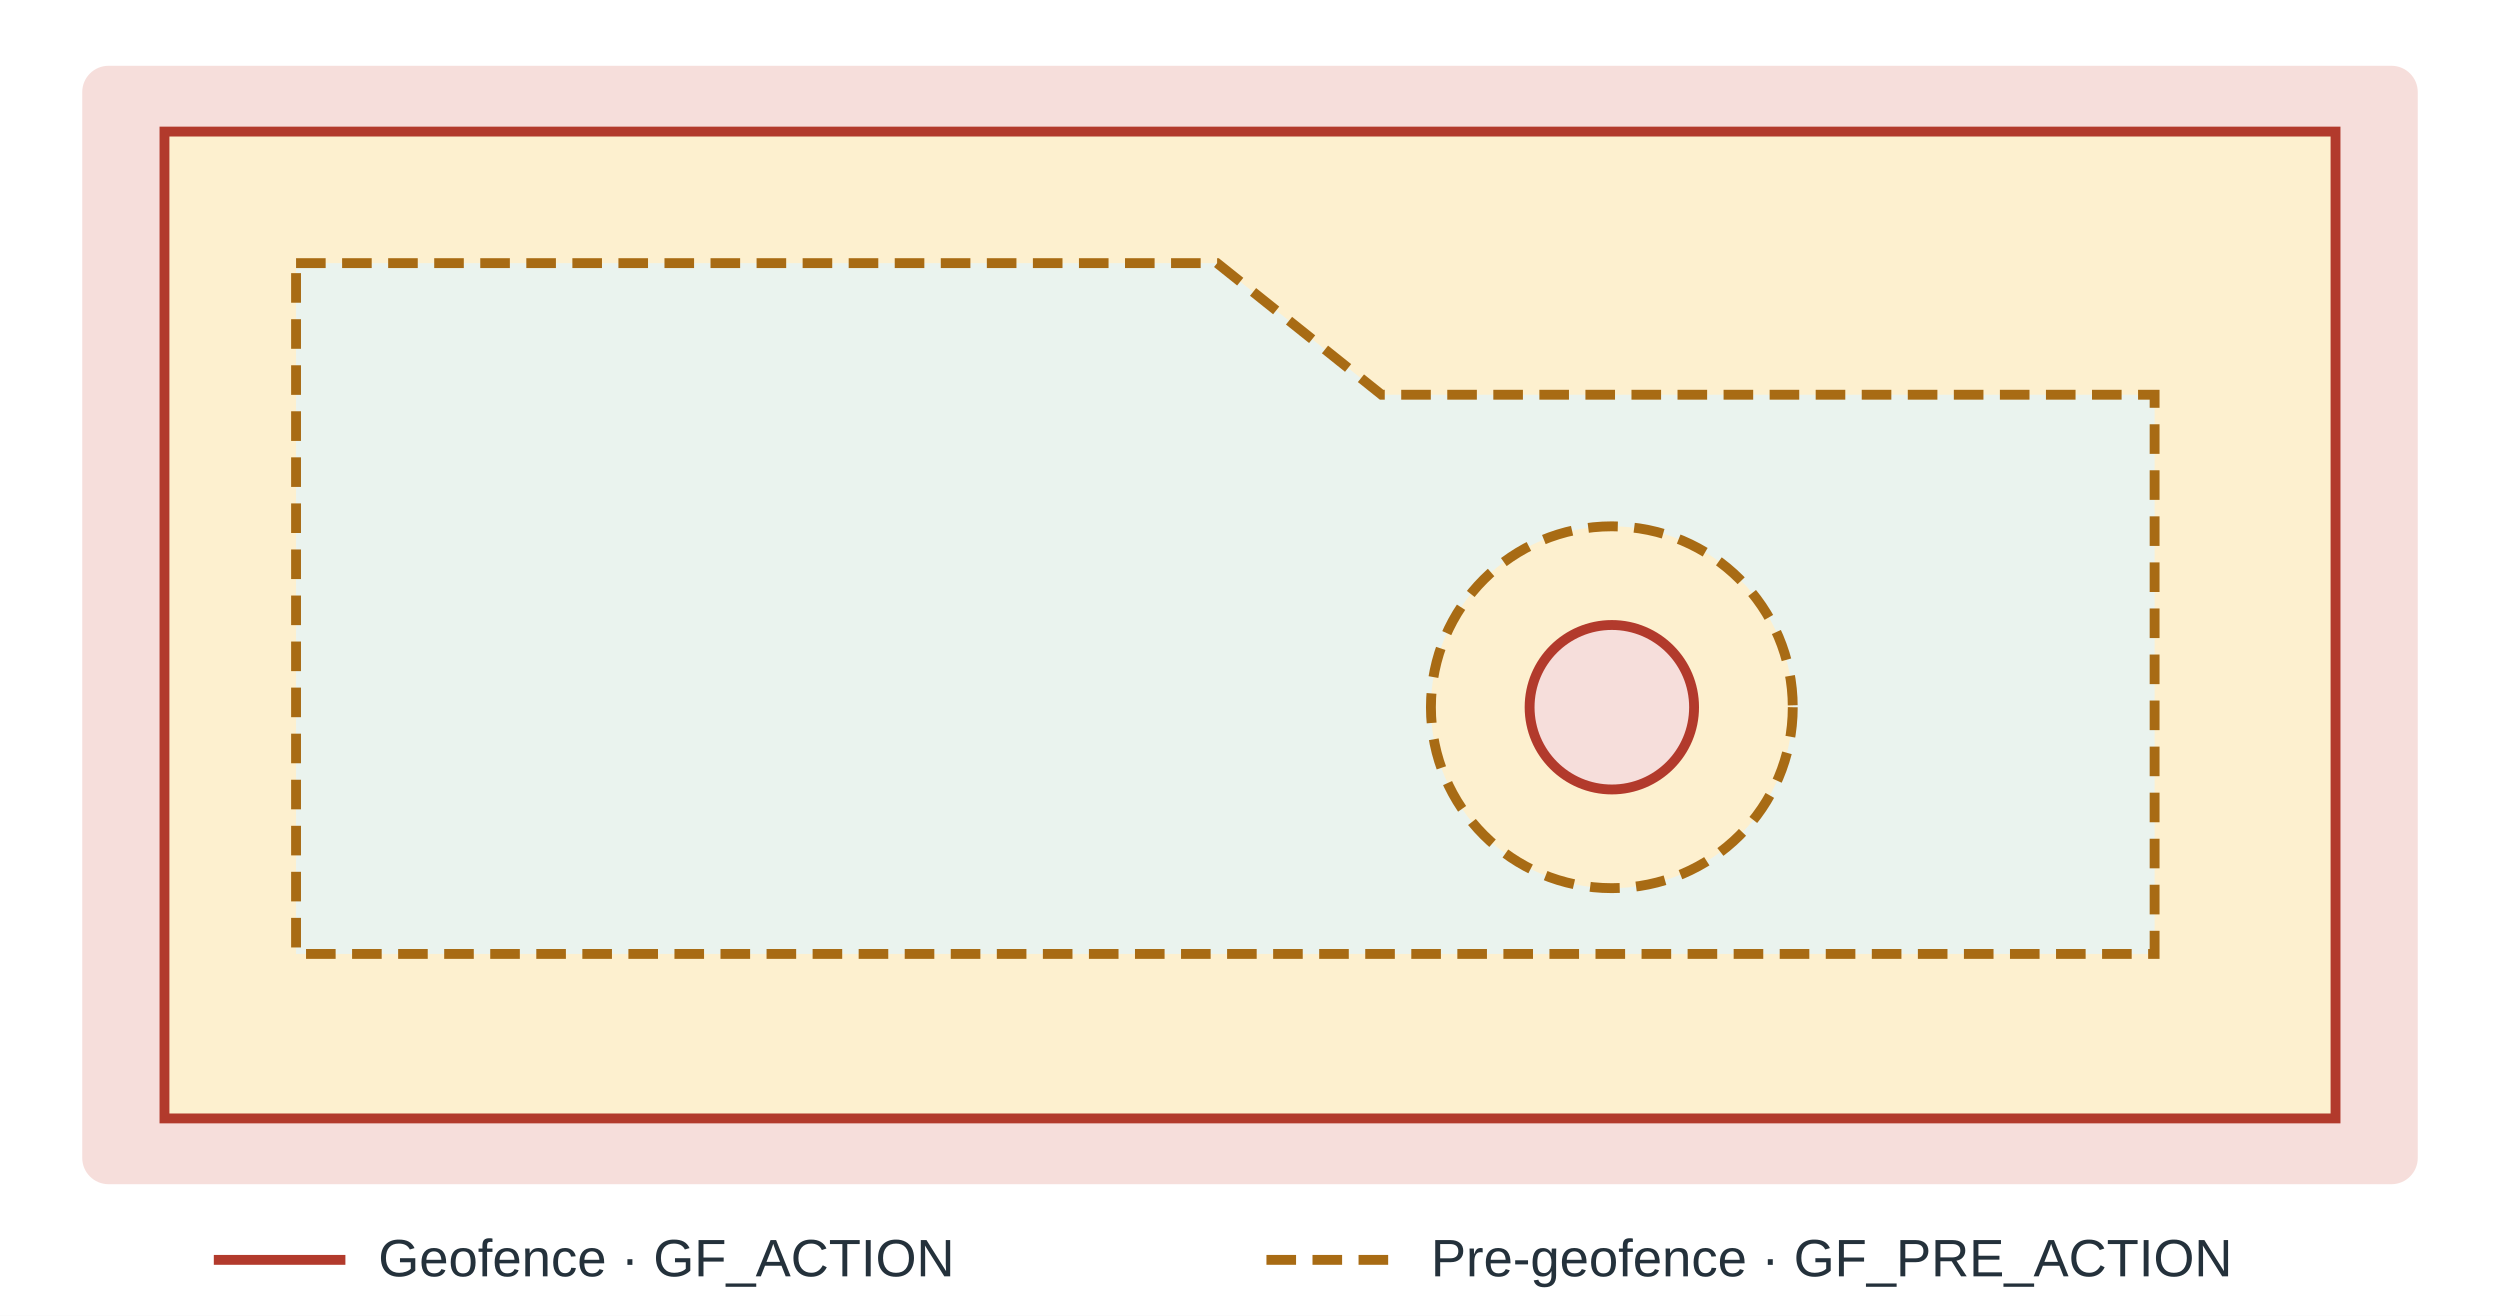
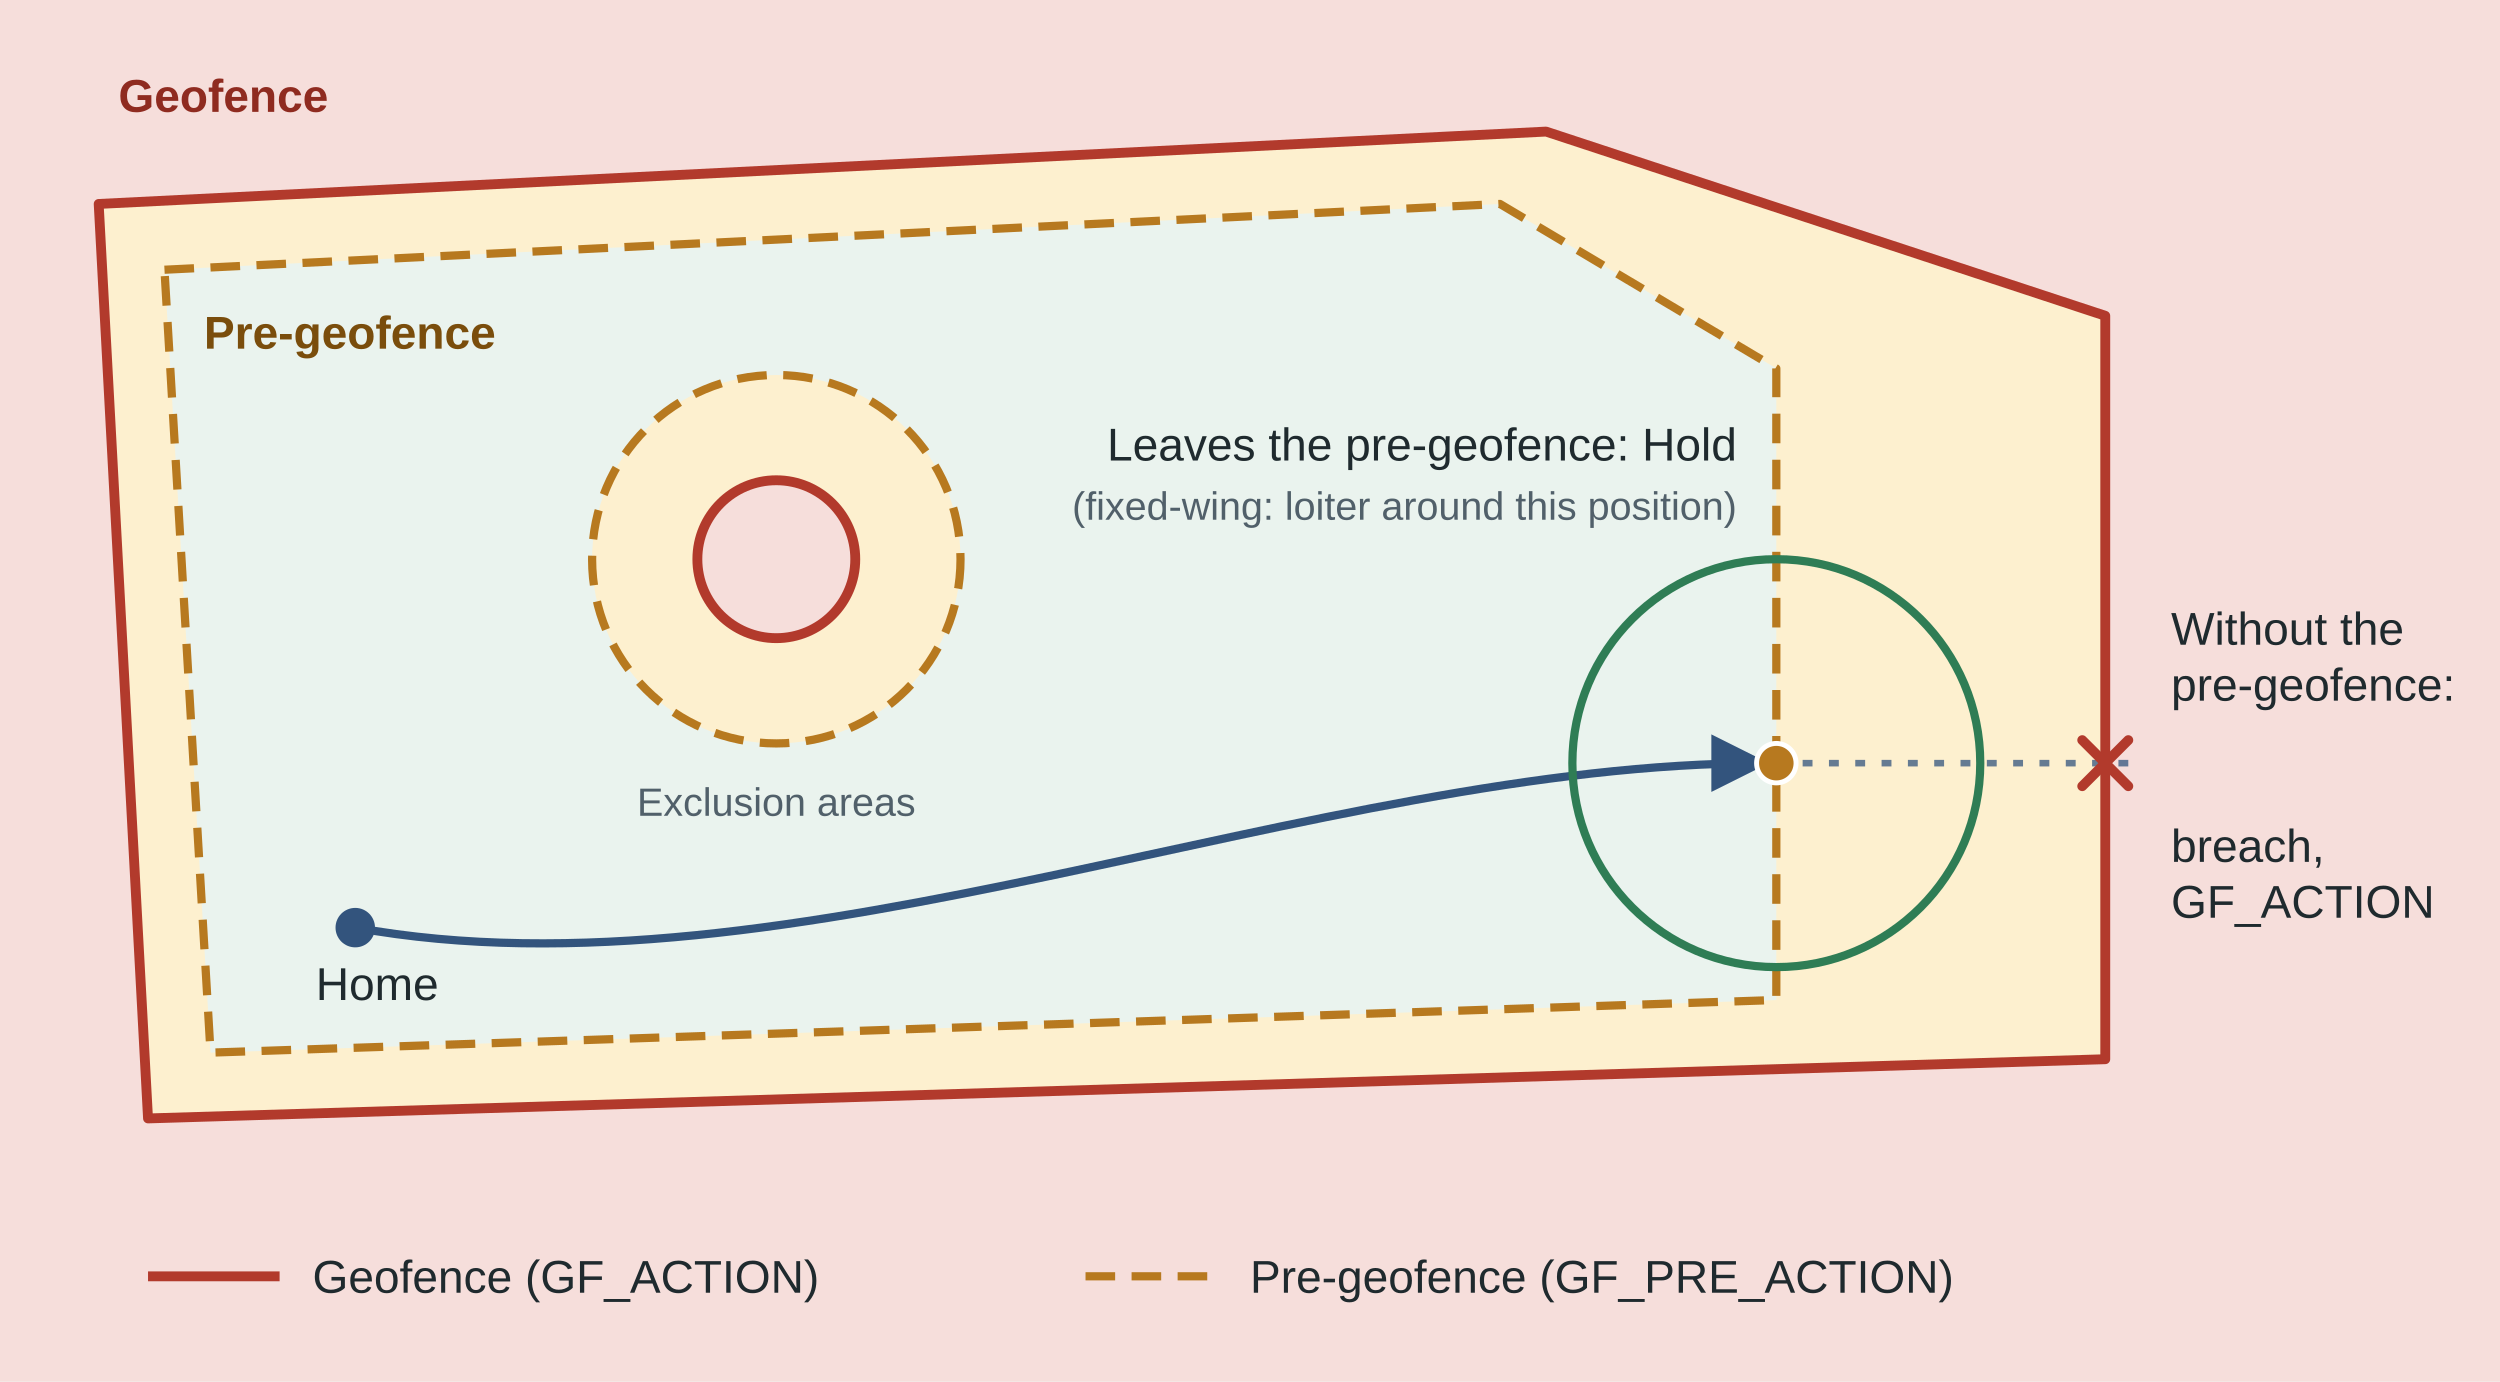
- <svg xmlns="http://www.w3.org/2000/svg" viewBox="0 0 760 400" width="760" height="400" role="img" aria-labelledby="title desc">
+ <svg xmlns="http://www.w3.org/2000/svg" viewBox="0 0 760 420" width="760" height="420" role="img" aria-labelledby="title desc">
  <style>
-     text { font-family: "Helvetica Neue", Arial, sans-serif; font-size: 16px; fill: #24313b; }
-     .hard { stroke: #b23a2c; stroke-width: 3; }
-     .pre { stroke: #a86b14; stroke-width: 3; stroke-dasharray: 9 5; }
+     text { font-family: "Helvetica Neue", Arial, sans-serif; font-size: 14px; fill: #1f2a2e; }
+     .small { font-size: 12px; fill: #51606a; }
+     .hard-text { fill: #8f2b20; font-weight: 600; }
+     .pre-text { fill: #7a4d0c; font-weight: 600; }
+     .outside { fill: #f6dedb; }
+     .buffer { fill: #fdf0cf; }
+     .inside { fill: #eaf3ee; }
+     .hard { stroke: #b23a2c; stroke-width: 3; stroke-linejoin: round; }
+     .pre { stroke: #b7791f; stroke-width: 2.5; stroke-dasharray: 9 5; stroke-linejoin: round; }
+     .track { stroke: #33547d; stroke-width: 2.5; fill: none; }
+     .avoided { stroke: #33547d; stroke-width: 2; stroke-dasharray: 3 5; fill: none; opacity: 0.75; }
+     .orbit { stroke: #2f7d55; stroke-width: 2.5; fill: none; }
+     .trigger { fill: #b7791f; stroke: #fff; stroke-width: 1.5; }
+     .breach { stroke: #b23a2c; stroke-width: 3; stroke-linecap: round; }
+     .home { fill: #33547d; }
  </style>
-   <rect width="760" height="400" fill="#fff" />
-   <rect x="25" y="20" width="710" height="340" rx="8" fill="#f6dedb" />
-   <rect x="50" y="40" width="660" height="300" fill="#fdf0cf" class="hard" />
-   <path d="M 90 80 H 370 L 420 120 H 655 V 290 H 90 Z" fill="#eaf3ee" class="pre" />
-   <circle cx="490" cy="215" r="55" fill="#fdf0cf" class="pre" />
-   <circle cx="490" cy="215" r="25" fill="#f6dedb" class="hard" />
-   <line x1="65" y1="383" x2="105" y2="383" class="hard" />
-   <text x="115" y="388">Geofence · GF_ACTION</text>
-   <line x1="385" y1="383" x2="425" y2="383" class="pre" />
-   <text x="435" y="388">Pre-geofence · GF_PRE_ACTION</text>
+   <defs>
+     <marker id="head" viewBox="0 0 10 10" refX="9" refY="5" markerWidth="7" markerHeight="7" orient="auto">
+       <path d="M0 0 L10 5 L0 10 z" fill="#33547d" />
+     </marker>
+   </defs>
+   <rect class="outside" width="760" height="420" />
+   <path class="hard buffer" d="M 30 62 L 470 40 L 640 96 L 640 322 L 45 340 Z" />
+   <path class="pre inside" d="M 50 82 L 456 62 L 540 112 L 540 304 L 64 320 Z" />
+   <circle class="pre buffer" cx="236" cy="170" r="56" />
+   <circle class="hard outside" cx="236" cy="170" r="24" />
+   <path class="avoided" d="M 540 232 L 652 232" />
+   <path class="track" d="M 108 282 C 240 306 400 232 536 232" marker-end="url(#head)" />
+   <circle class="orbit" cx="540" cy="232" r="62" />
+   <circle class="home" cx="108" cy="282" r="6" />
+   <circle class="trigger" cx="540" cy="232" r="6" />
+   <path class="breach" d="M 633 225 L 647 239 M 647 225 L 633 239" />
+   <text class="hard-text" x="36" y="34">Geofence</text>
+   <text class="pre-text" x="62" y="106">Pre-geofence</text>
+   <text class="small" x="236" y="248" text-anchor="middle">Exclusion areas</text>
+   <text x="96" y="304">Home</text>
+   <text x="528" y="140" text-anchor="end">Leaves the pre-geofence: Hold</text>
+   <text class="small" x="528" y="158" text-anchor="end">(fixed-wing: loiter around this position)</text>
+   <text x="660" y="196">Without the</text>
+   <text x="660" y="213">pre-geofence:</text>
+   <text x="660" y="262">breach,</text>
+   <text x="660" y="279">GF_ACTION</text>
+   <line class="hard" x1="45" y1="388" x2="85" y2="388" />
+   <text x="95" y="393">Geofence (GF_ACTION)</text>
+   <line class="pre" x1="330" y1="388" x2="370" y2="388" />
+   <text x="380" y="393">Pre-geofence (GF_PRE_ACTION)</text>
</svg>
